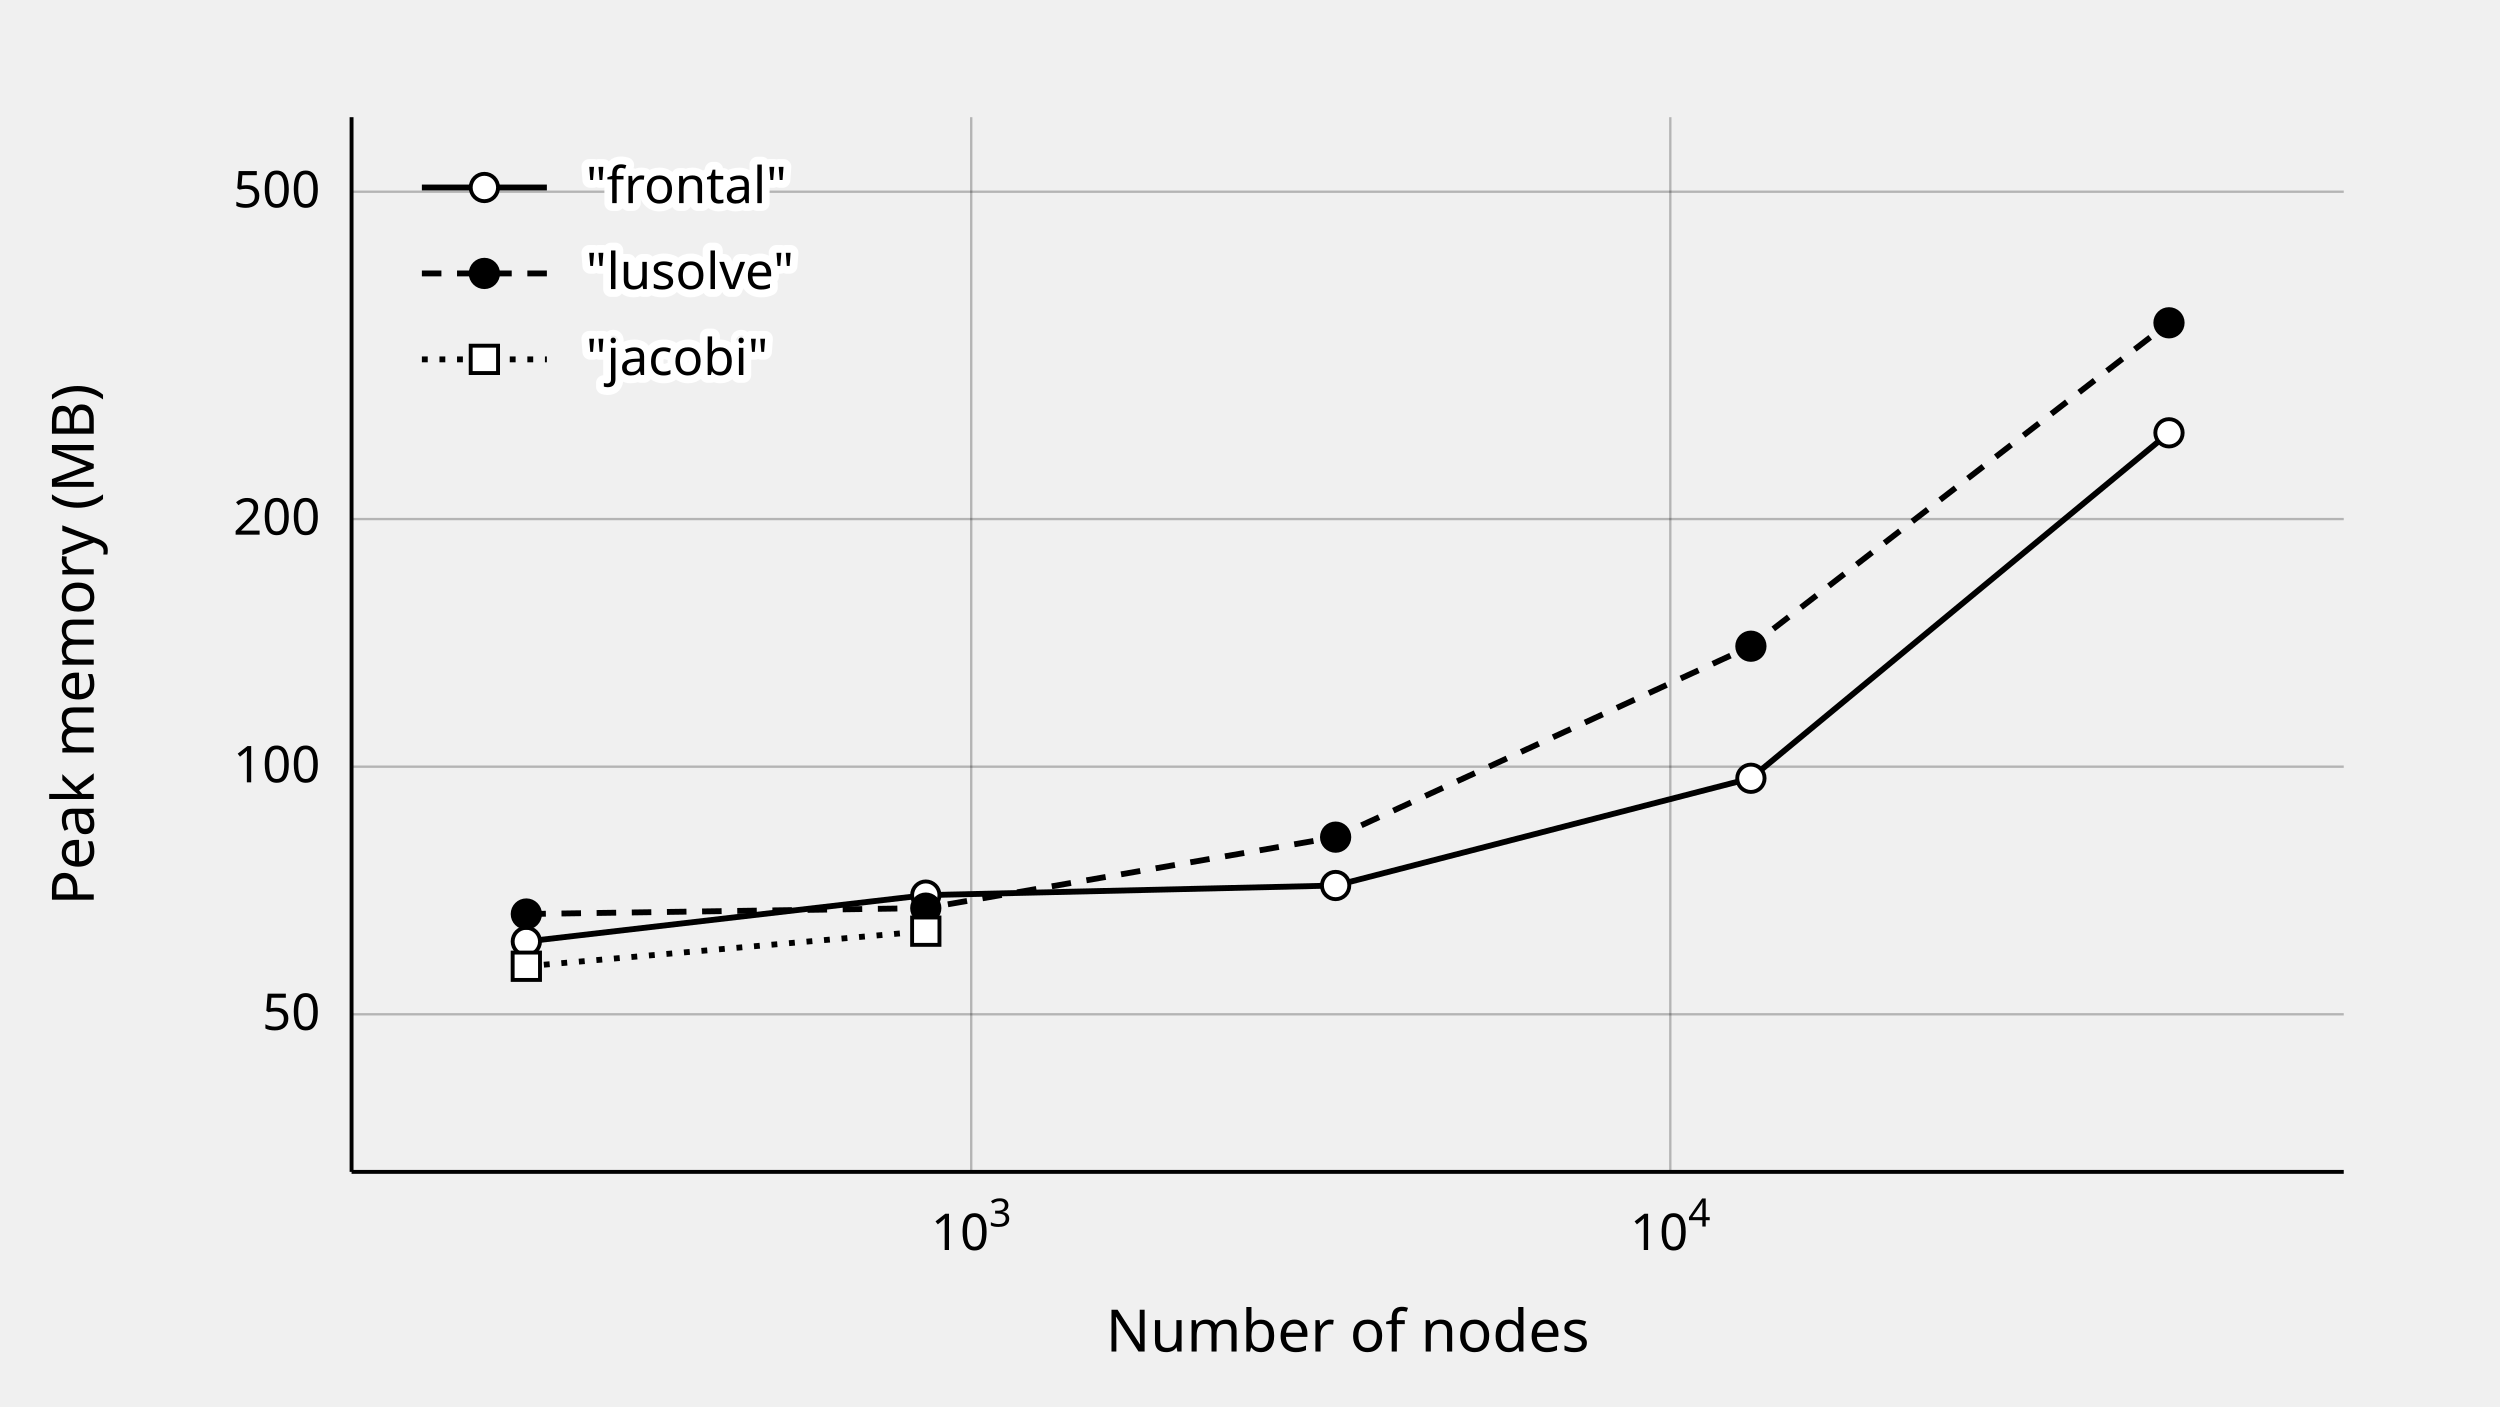
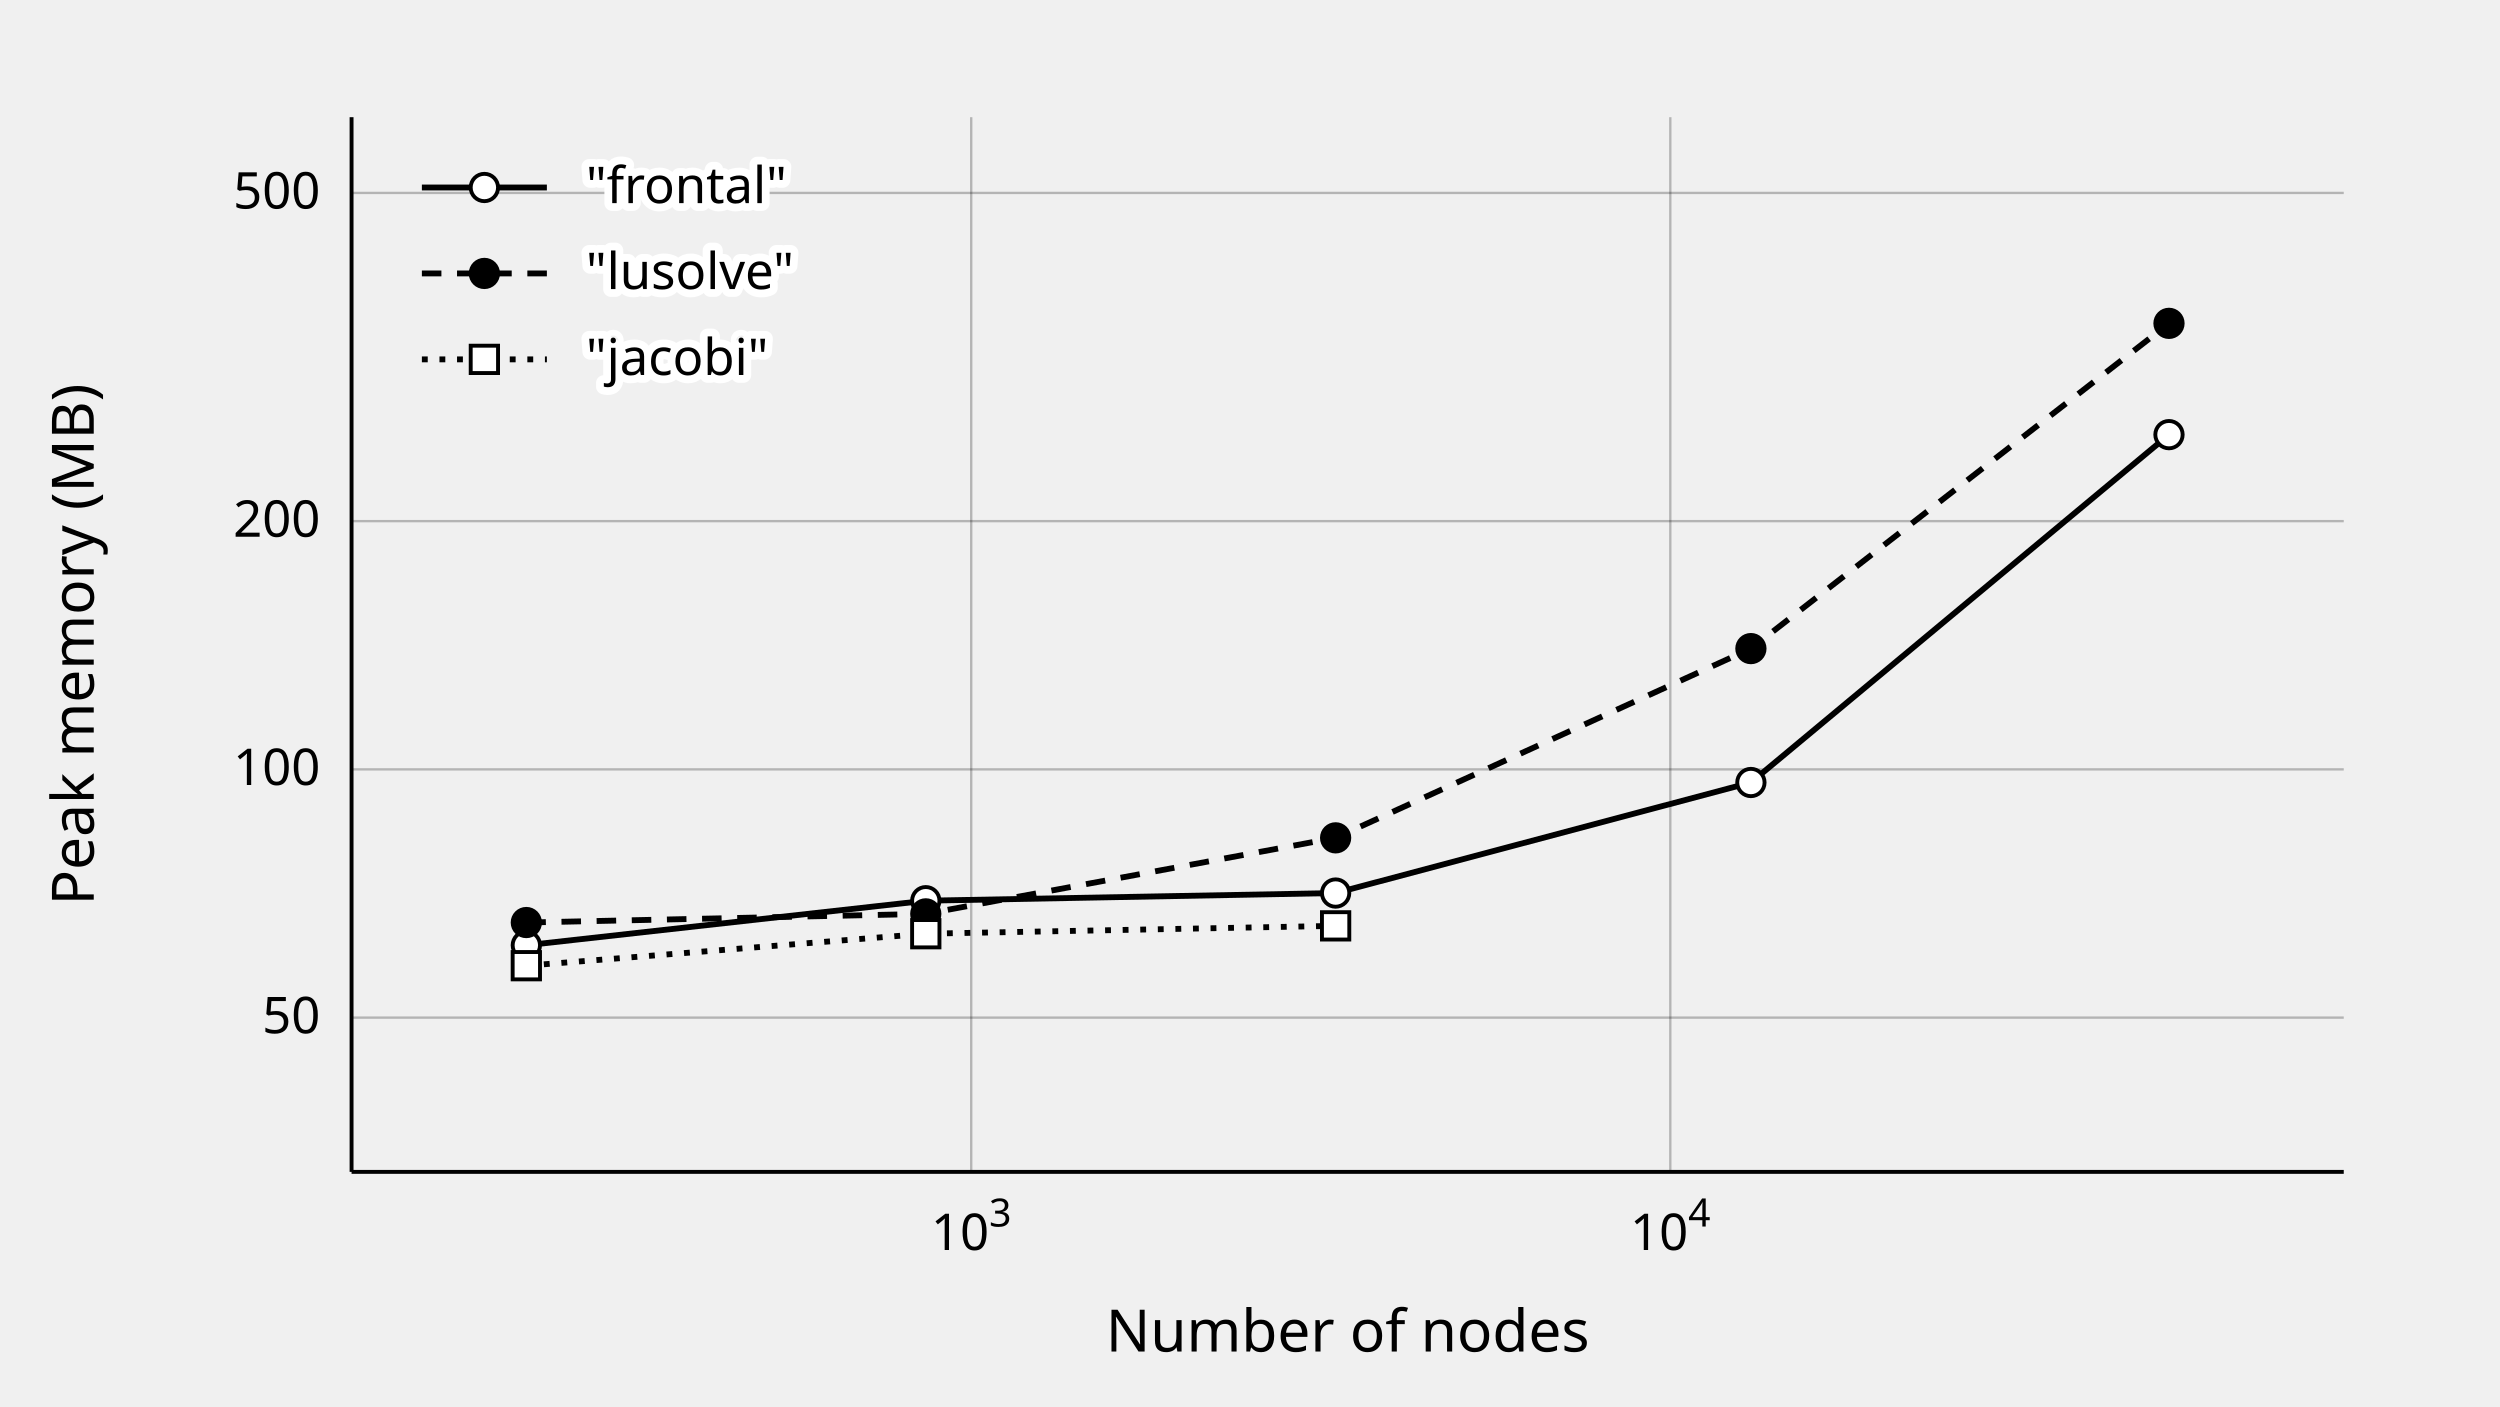
<svg xmlns="http://www.w3.org/2000/svg" viewBox="0 0 640 360" width="640" height="360" font-family="sans-serif" font-size="15" fill="#000">
  <defs>
    <marker id="arrow" viewBox="0 0 10 10" refX="9" refY="5" markerWidth="7" markerHeight="7" orient="auto-start-reverse">
      <path d="M0,0 L10,5 L0,10 z" fill="#000" />
    </marker>
  </defs>
  <g stroke="#000" stroke-width="0.6" stroke-opacity="0.25">
    <line x1="248.63" y1="30" x2="248.63" y2="300" />
    <line x1="427.6" y1="30" x2="427.6" y2="300" />
-     <line x1="90" y1="259.66" x2="600" y2="259.66" />
-     <line x1="90" y1="196.27" x2="600" y2="196.27" />
-     <line x1="90" y1="132.88" x2="600" y2="132.88" />
-     <line x1="90" y1="49.08" x2="600" y2="49.08" />
+     <line x1="90" y1="260.51" x2="600" y2="260.51" />
+     <line x1="90" y1="196.96" x2="600" y2="196.96" />
+     <line x1="90" y1="133.41" x2="600" y2="133.41" />
+     <line x1="90" y1="49.39" x2="600" y2="49.39" />
  </g>
  <line x1="90" y1="300" x2="600" y2="300" stroke="#000" stroke-width="1" />
  <line x1="90" y1="30" x2="90" y2="300" stroke="#000" stroke-width="1" />
  <text x="248.63" y="320" font-size="13" text-anchor="middle">10<tspan dy="-6" font-size="10">3</tspan>
  </text>
  <text x="427.6" y="320" font-size="13" text-anchor="middle">10<tspan dy="-6" font-size="10">4</tspan>
  </text>
-   <text x="82" y="263.66" font-size="13" text-anchor="end">50</text>
-   <text x="82" y="200.27" font-size="13" text-anchor="end">100</text>
-   <text x="82" y="136.88" font-size="13" text-anchor="end">200</text>
-   <text x="82" y="53.08" font-size="13" text-anchor="end">500</text>
+   <text x="82" y="264.51" font-size="13" text-anchor="end">50</text>
+   <text x="82" y="200.96" font-size="13" text-anchor="end">100</text>
+   <text x="82" y="137.41" font-size="13" text-anchor="end">200</text>
+   <text x="82" y="53.39" font-size="13" text-anchor="end">500</text>
  <text x="345" y="346" text-anchor="middle">Number of nodes</text>
  <text x="24" y="165" text-anchor="middle" transform="rotate(-90 24 165)">Peak memory (MB)</text>
-   <polyline points="134.74,241.02 237,229.15 341.92,226.69 448.23,199.24 555.26,110.8" fill="none" stroke="#000" stroke-width="1.5" />
-   <circle cx="134.74" cy="241.02" r="3.5" fill="#fff" stroke="#000" stroke-width="1" />
-   <circle cx="237" cy="229.15" r="3.5" fill="#fff" stroke="#000" stroke-width="1" />
-   <circle cx="341.92" cy="226.69" r="3.5" fill="#fff" stroke="#000" stroke-width="1" />
-   <circle cx="448.23" cy="199.24" r="3.5" fill="#fff" stroke="#000" stroke-width="1" />
-   <circle cx="555.26" cy="110.8" r="3.5" fill="#fff" stroke="#000" stroke-width="1" />
+   <polyline points="134.74,241.98 237,230.58 341.92,228.62 448.23,200.32 555.26,111.27" fill="none" stroke="#000" stroke-width="1.5" />
+   <circle cx="134.74" cy="241.98" r="3.5" fill="#fff" stroke="#000" stroke-width="1" />
+   <circle cx="237" cy="230.58" r="3.5" fill="#fff" stroke="#000" stroke-width="1" />
+   <circle cx="341.92" cy="228.62" r="3.5" fill="#fff" stroke="#000" stroke-width="1" />
+   <circle cx="448.23" cy="200.32" r="3.5" fill="#fff" stroke="#000" stroke-width="1" />
+   <circle cx="555.26" cy="111.27" r="3.5" fill="#fff" stroke="#000" stroke-width="1" />
  <line x1="108" y1="48" x2="140" y2="48" stroke="#000" stroke-width="1.5" />
  <circle cx="124" cy="48" r="3.5" fill="#fff" stroke="#000" stroke-width="1" />
  <text x="150" y="52" font-size="13" stroke="#fff" stroke-width="4" stroke-linejoin="round" paint-order="stroke">"frontal"</text>
-   <polyline points="134.74,233.99 237,232.48 341.92,214.31 448.23,165.43 555.26,82.64" fill="none" stroke="#000" stroke-width="1.5" stroke-dasharray="5 4" />
-   <circle cx="134.74" cy="233.99" r="3.5" fill="#000" stroke="#000" stroke-width="1" />
-   <circle cx="237" cy="232.48" r="3.5" fill="#000" stroke="#000" stroke-width="1" />
-   <circle cx="341.92" cy="214.31" r="3.5" fill="#000" stroke="#000" stroke-width="1" />
-   <circle cx="448.23" cy="165.43" r="3.5" fill="#000" stroke="#000" stroke-width="1" />
-   <circle cx="555.26" cy="82.64" r="3.5" fill="#000" stroke="#000" stroke-width="1" />
+   <polyline points="134.74,236.17 237,233.95 341.92,214.49 448.23,166.04 555.26,82.78" fill="none" stroke="#000" stroke-width="1.5" stroke-dasharray="5 4" />
+   <circle cx="134.74" cy="236.17" r="3.5" fill="#000" stroke="#000" stroke-width="1" />
+   <circle cx="237" cy="233.95" r="3.5" fill="#000" stroke="#000" stroke-width="1" />
+   <circle cx="341.92" cy="214.49" r="3.5" fill="#000" stroke="#000" stroke-width="1" />
+   <circle cx="448.23" cy="166.04" r="3.5" fill="#000" stroke="#000" stroke-width="1" />
+   <circle cx="555.26" cy="82.78" r="3.5" fill="#000" stroke="#000" stroke-width="1" />
  <line x1="108" y1="70" x2="140" y2="70" stroke="#000" stroke-width="1.5" stroke-dasharray="5 4" />
  <circle cx="124" cy="70" r="3.5" fill="#000" stroke="#000" stroke-width="1" />
  <text x="150" y="74" font-size="13" stroke="#fff" stroke-width="4" stroke-linejoin="round" paint-order="stroke">"lusolve"</text>
-   <polyline points="134.74,247.36 237,238.38" fill="none" stroke="#000" stroke-width="1.5" stroke-dasharray="1.5 3" />
-   <rect x="131.24" y="243.86" width="7" height="7" fill="#fff" stroke="#000" stroke-width="1" />
-   <rect x="233.5" y="234.88" width="7" height="7" fill="#fff" stroke="#000" stroke-width="1" />
+   <polyline points="134.74,247.22 237,239.03 341.92,237.02" fill="none" stroke="#000" stroke-width="1.5" stroke-dasharray="1.5 3" />
+   <rect x="131.24" y="243.72" width="7" height="7" fill="#fff" stroke="#000" stroke-width="1" />
+   <rect x="233.5" y="235.53" width="7" height="7" fill="#fff" stroke="#000" stroke-width="1" />
+   <rect x="338.42" y="233.52" width="7" height="7" fill="#fff" stroke="#000" stroke-width="1" />
  <line x1="108" y1="92" x2="140" y2="92" stroke="#000" stroke-width="1.5" stroke-dasharray="1.5 3" />
  <rect x="120.5" y="88.5" width="7" height="7" fill="#fff" stroke="#000" stroke-width="1" />
  <text x="150" y="96" font-size="13" stroke="#fff" stroke-width="4" stroke-linejoin="round" paint-order="stroke">"jacobi"</text>
</svg>
